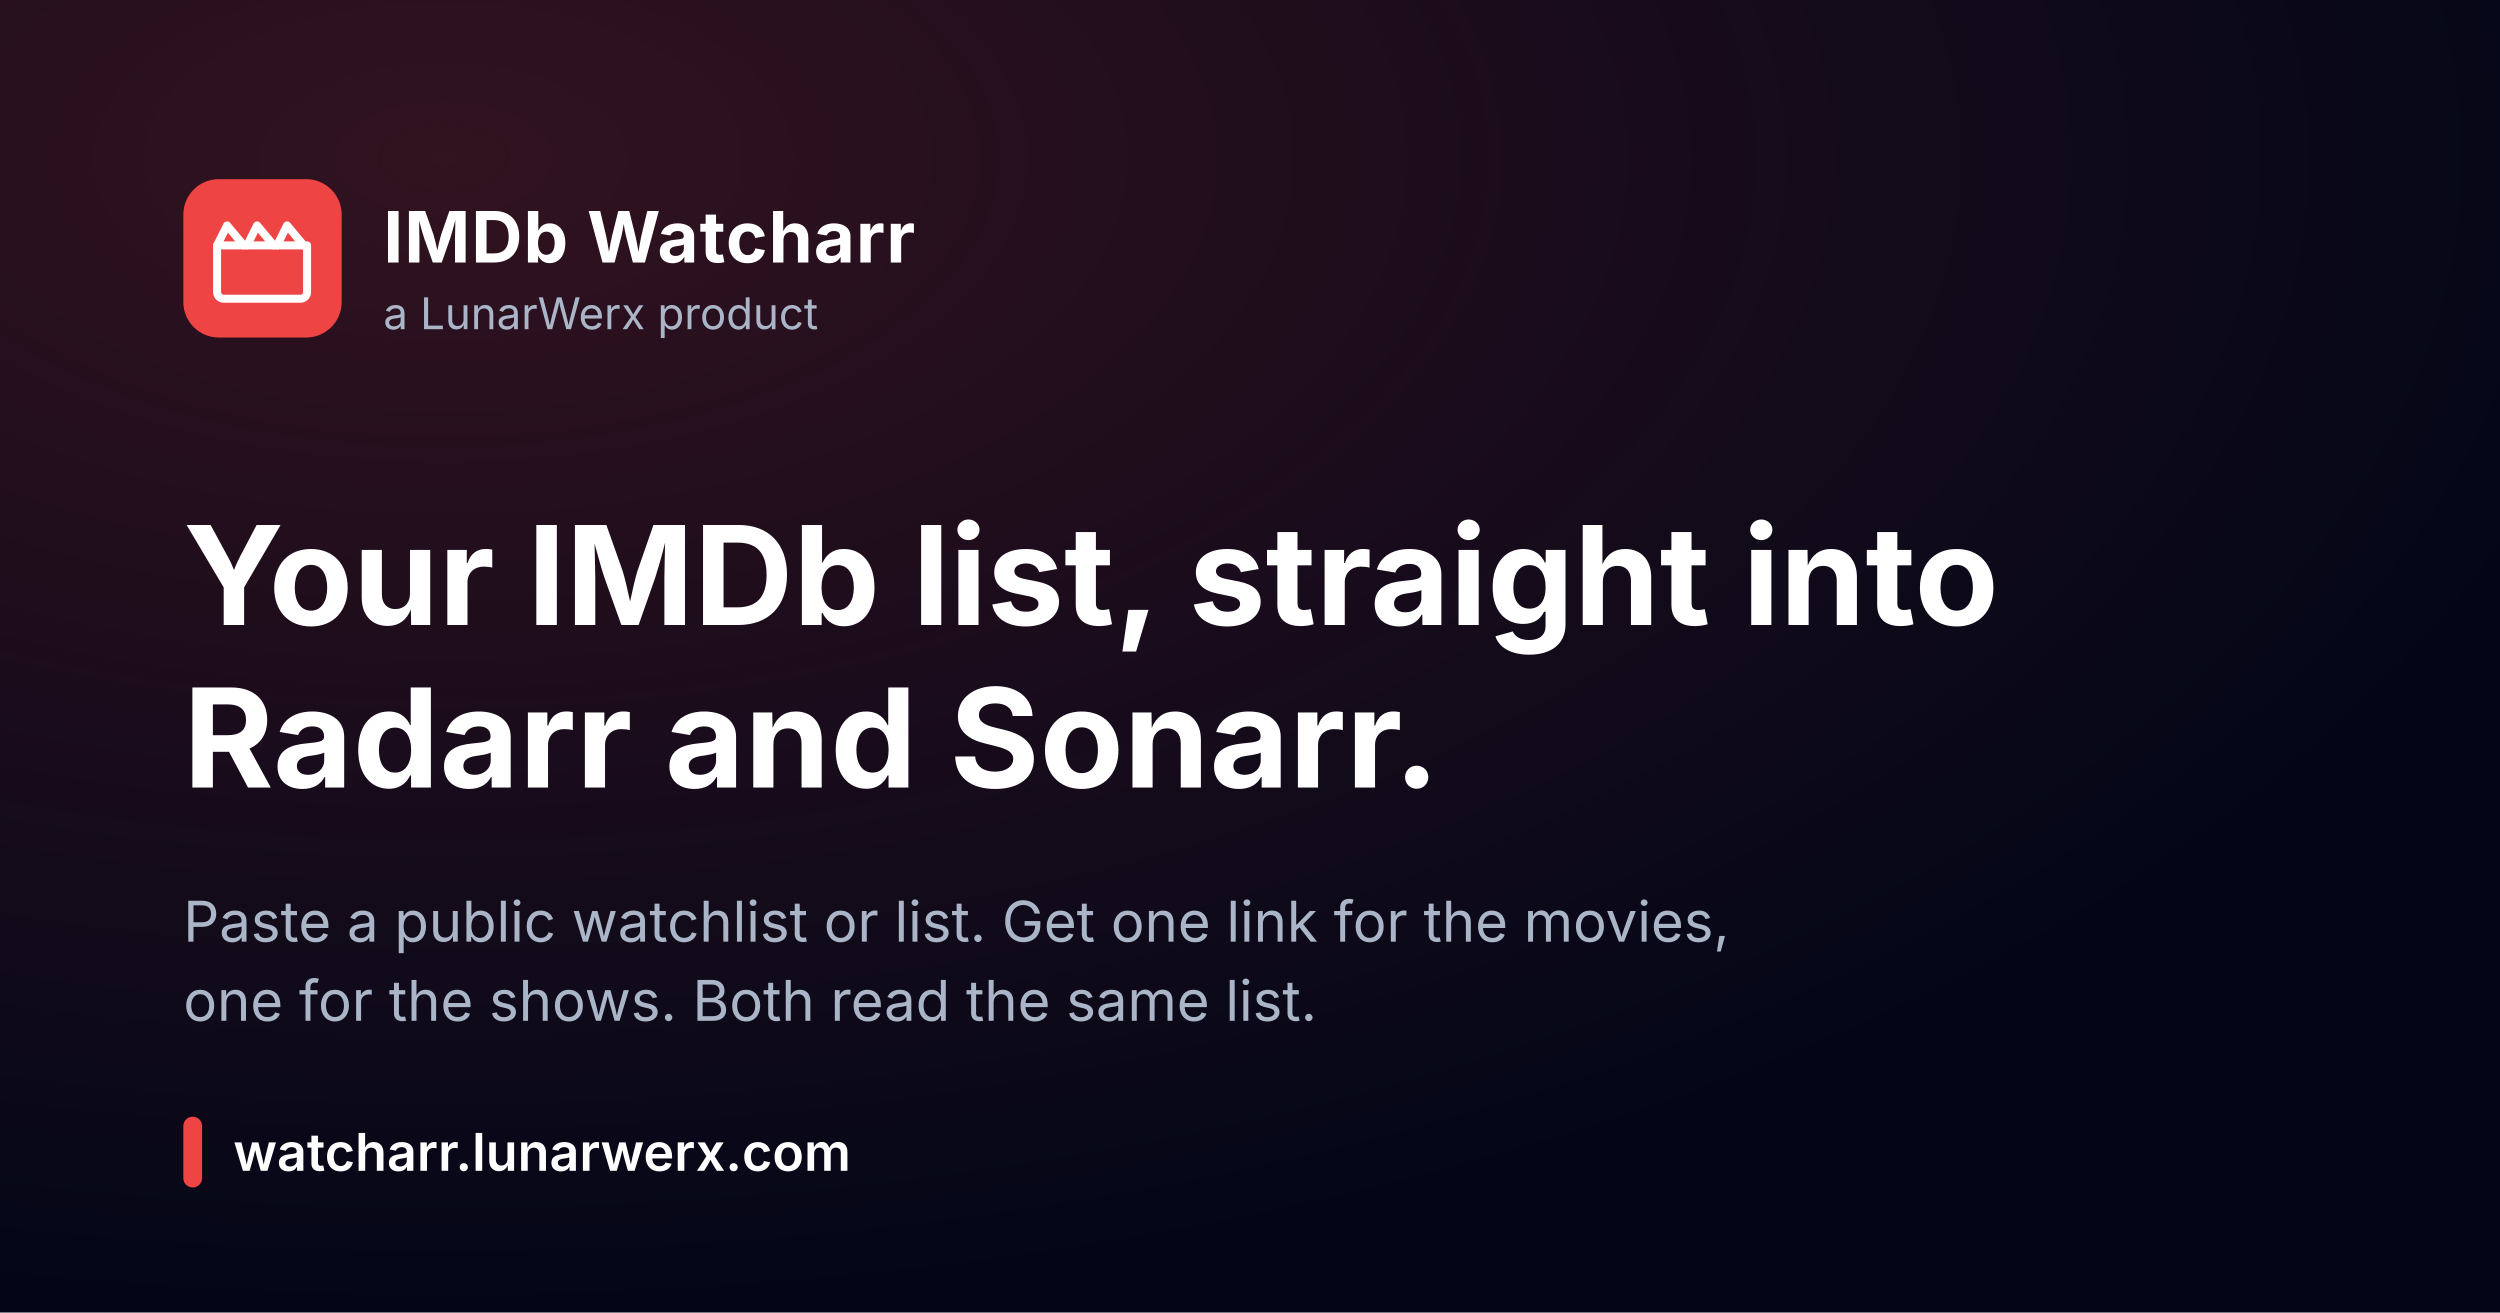
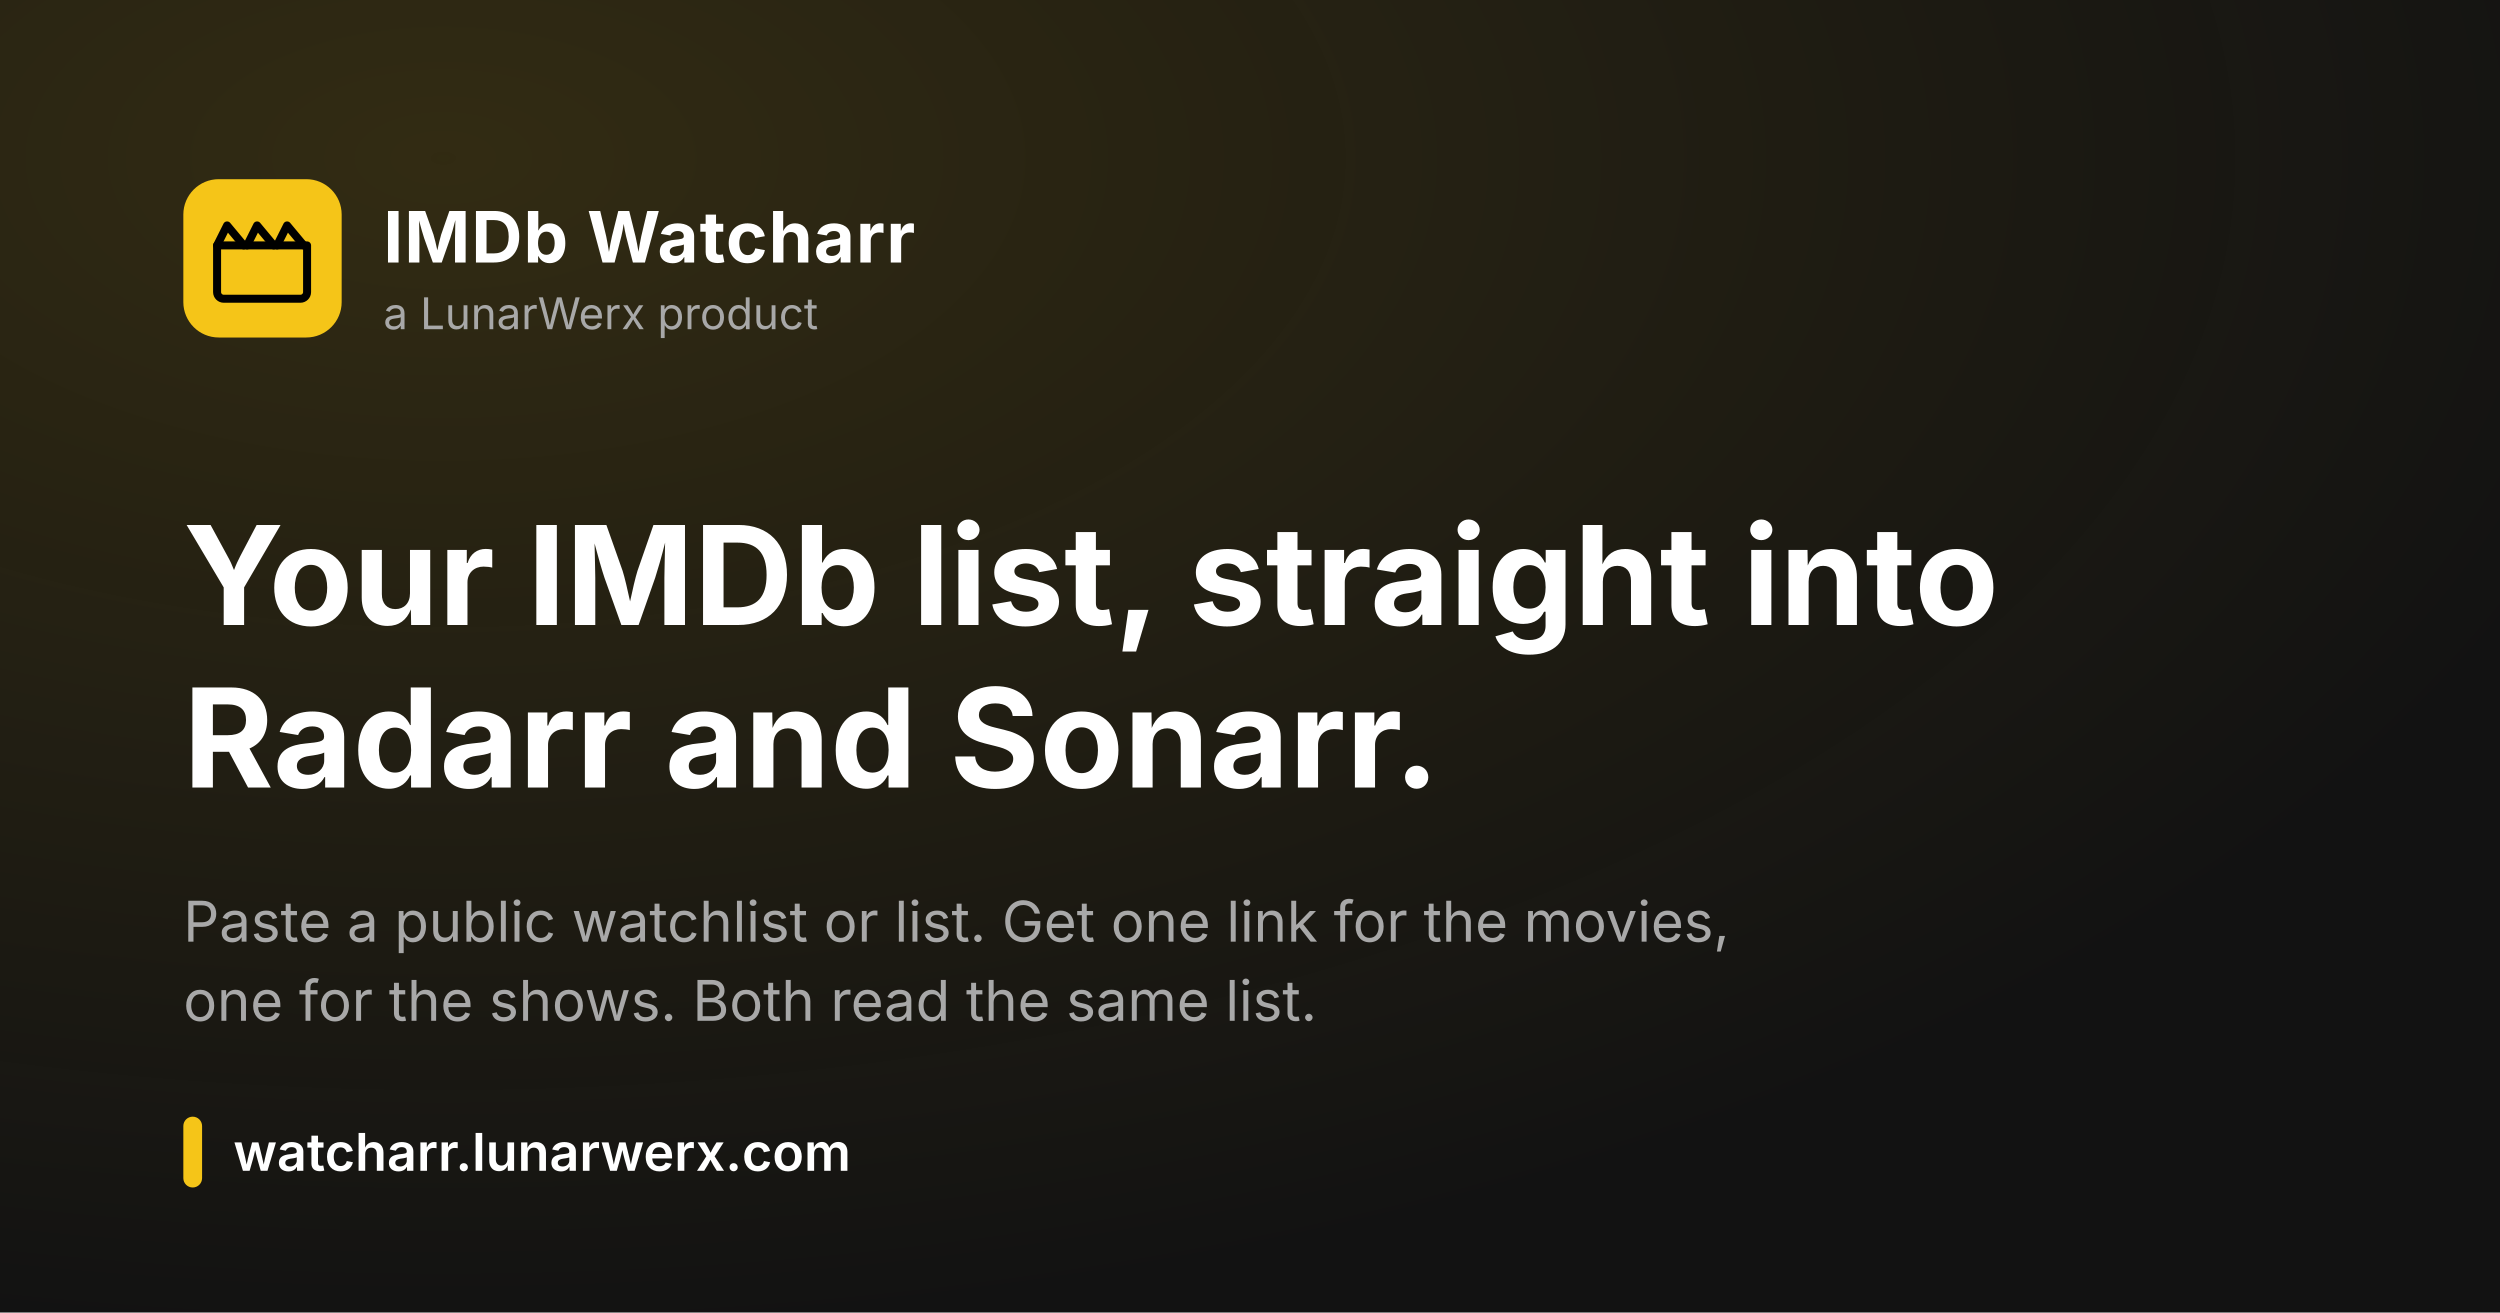
<svg xmlns="http://www.w3.org/2000/svg" width="1200" height="630" viewBox="0 0 1200 630" font-family="Inter, Segoe UI, Helvetica, Arial, sans-serif">
-   <rect width="1200" height="630" fill="#020617" />
+   <rect width="1200" height="630" fill="#121212" />
  <defs>
    <radialGradient id="glow" cx="0.18" cy="0.12" r="0.9">
-       <stop offset="0" stop-color="#ef4444" stop-opacity="0.20" />
-       <stop offset="1" stop-color="#ef4444" stop-opacity="0" />
+       <stop offset="0" stop-color="#f5c518" stop-opacity="0.14" />
+       <stop offset="1" stop-color="#f5c518" stop-opacity="0" />
    </radialGradient>
  </defs>
  <rect width="1200" height="630" fill="url(#glow)" />
-   <rect x="88" y="86" width="76" height="76" rx="17" fill="#ef4444" />
-   <g fill="none" stroke="#ffffff" stroke-width="2.4" stroke-linecap="round" stroke-linejoin="round" transform="translate(101 105) scale(1.6)">
+   <rect x="88" y="86" width="76" height="76" rx="17" fill="#f5c518" />
+   <g fill="none" stroke="#000000" stroke-width="2.4" stroke-linecap="round" stroke-linejoin="round" transform="translate(101 105) scale(1.6)">
    <path d="M2 8h27v14a2 2 0 0 1-2 2H4a2 2 0 0 1-2-2z" />
    <path d="M2 8 5 2l5 6" />
    <path d="M11 8 14 2l5 6" />
    <path d="M20 8 23 2l5 6" />
  </g>
  <text x="184" y="126" fill="#ffffff" font-size="34" font-weight="700" letter-spacing="0.5">IMDb Watcharr</text>
-   <text x="184" y="158" fill="#aab6c8" font-size="21">a LunarWerx product</text>
+   <text x="184" y="158" fill="#a8a8a8" font-size="21">a LunarWerx product</text>
  <text x="88" y="300" fill="#ffffff" font-size="66" font-weight="700">Your IMDb list, straight into</text>
  <text x="88" y="378" fill="#ffffff" font-size="66" font-weight="700">Radarr and Sonarr.</text>
-   <text x="88" y="452" fill="#aab6c8" font-size="27">Paste a public watchlist or list. Get one link for the movies,</text>
-   <text x="88" y="490" fill="#aab6c8" font-size="27">one for the shows. Both read the same list.</text>
-   <rect x="88" y="536" width="9" height="34" rx="4.5" fill="#ef4444" />
+   <text x="88" y="452" fill="#a8a8a8" font-size="27">Paste a public watchlist or list. Get one link for the movies,</text>
+   <text x="88" y="490" fill="#a8a8a8" font-size="27">one for the shows. Both read the same list.</text>
+   <rect x="88" y="536" width="9" height="34" rx="4.5" fill="#f5c518" />
  <text x="112" y="562" fill="#ffffff" font-size="25" font-weight="600">watcharr.lunarwerx.com</text>
</svg>
